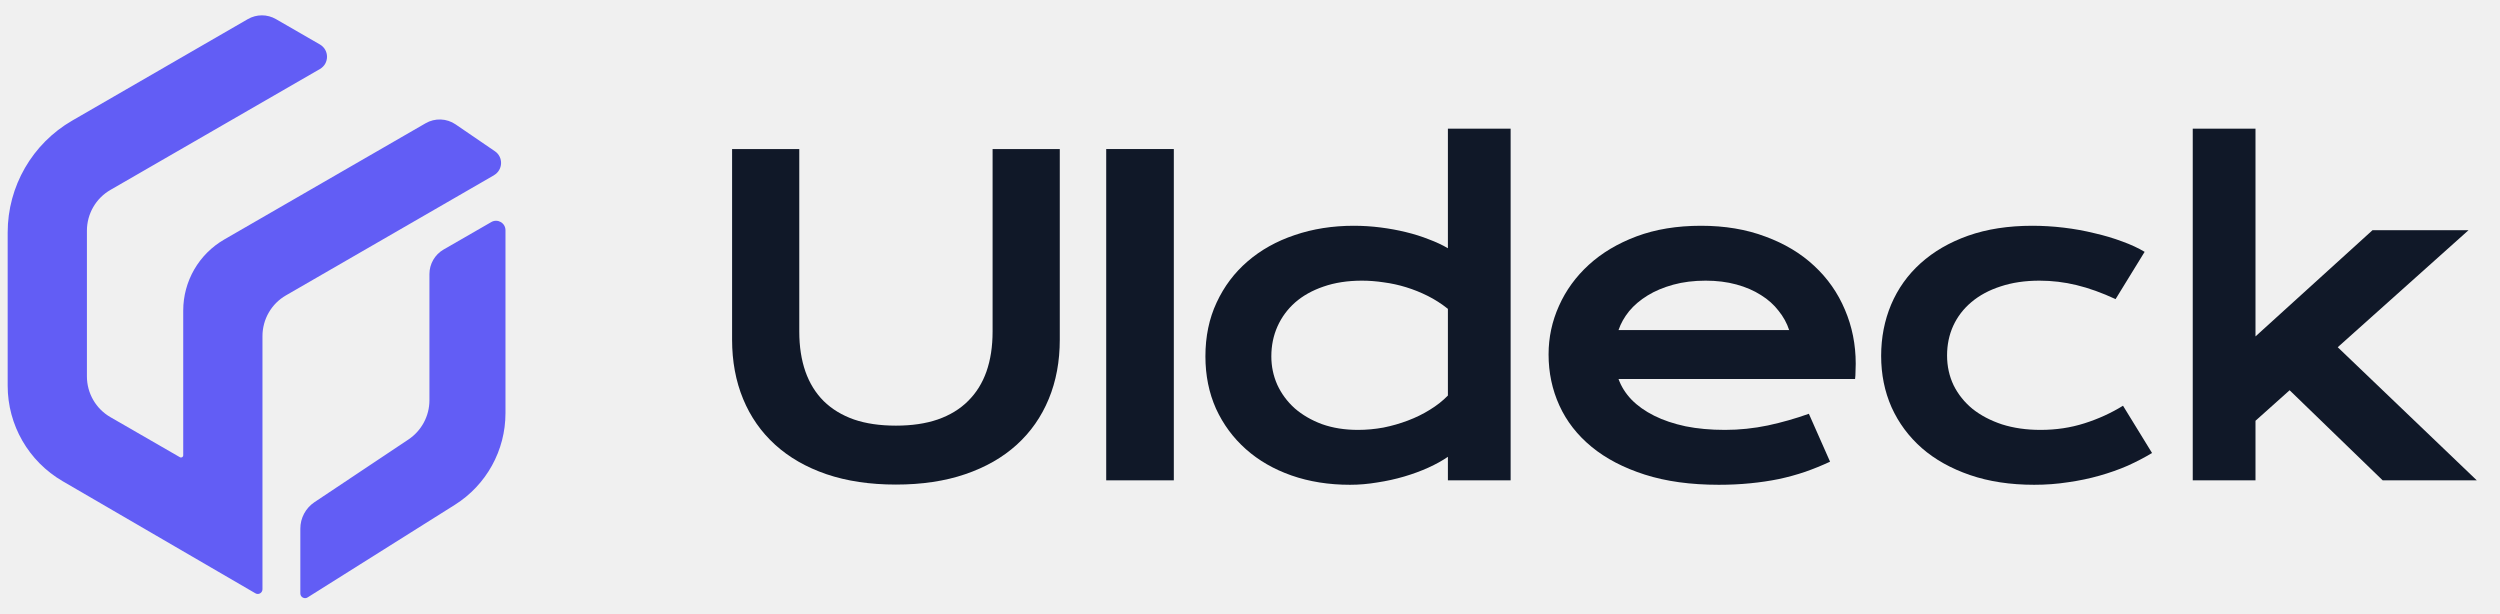
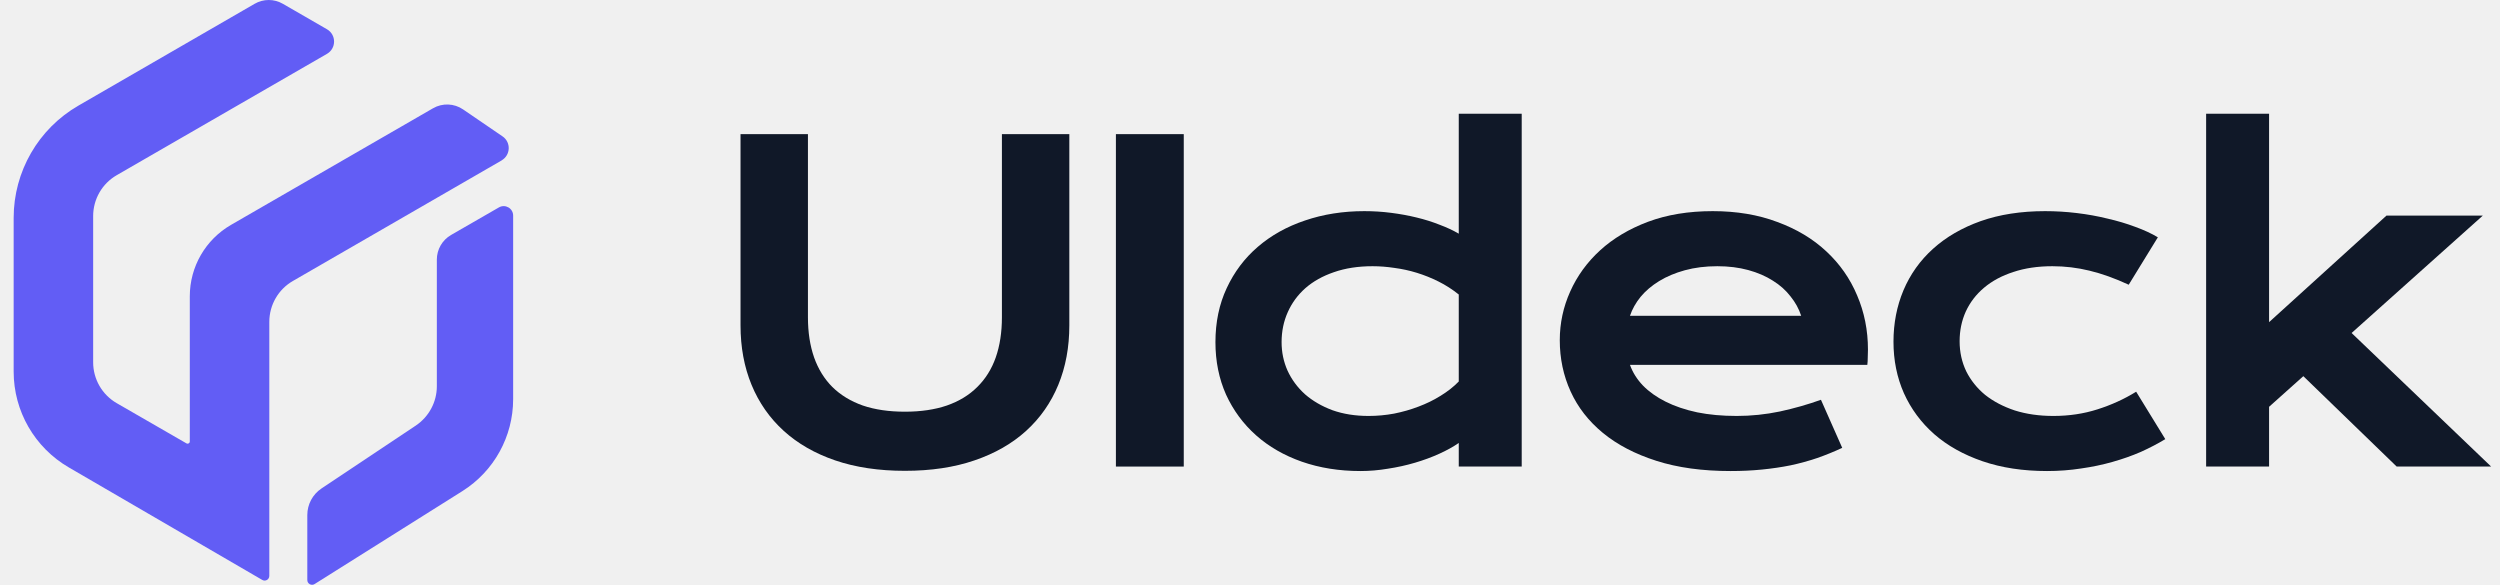
- <svg xmlns="http://www.w3.org/2000/svg" width="163" height="40" viewBox="0 0 163 40" fill="none">
-   <g clip-path="url(#clip0_2001_9531)">
-     <path d="M32.957 14.998V26.941C32.957 29.368 31.71 31.623 29.658 32.913L20.055 38.952C19.853 39.081 19.582 38.934 19.582 38.694V34.467C19.582 33.773 19.927 33.128 20.504 32.741L26.629 28.655C27.483 28.084 27.999 27.125 27.999 26.099V17.867C27.999 17.209 28.35 16.601 28.921 16.27L32.036 14.476C32.447 14.242 32.957 14.537 32.957 15.01V14.998Z" fill="#625DF5" />
-     <path d="M32.214 11.423L18.649 19.256C17.696 19.803 17.113 20.817 17.113 21.916V38.418C17.113 38.658 16.855 38.806 16.652 38.683L4.082 31.372C1.864 30.081 0.5 27.716 0.5 25.148V15.158C0.5 12.148 2.104 9.365 4.715 7.859L16.154 1.249C16.726 0.917 17.426 0.917 17.997 1.249L20.86 2.901C21.475 3.258 21.475 4.143 20.86 4.499L7.203 12.381C6.251 12.928 5.667 13.942 5.667 15.041V24.54C5.667 25.64 6.251 26.653 7.203 27.2L11.731 29.811C11.829 29.866 11.946 29.799 11.946 29.688V20.251C11.946 18.335 12.966 16.571 14.624 15.613L27.747 8.038C28.362 7.681 29.124 7.712 29.707 8.111L32.269 9.862C32.828 10.243 32.798 11.079 32.208 11.423H32.214Z" fill="#625DF5" />
-     <path d="M47.732 9.717H52.113V21.616C52.113 22.593 52.247 23.463 52.514 24.228C52.781 24.983 53.177 25.624 53.702 26.149C54.237 26.674 54.895 27.075 55.679 27.351C56.462 27.619 57.374 27.752 58.415 27.752C59.447 27.752 60.355 27.619 61.138 27.351C61.93 27.075 62.589 26.674 63.114 26.149C63.648 25.624 64.049 24.983 64.316 24.228C64.584 23.463 64.717 22.593 64.717 21.616V9.717H69.098V22.141C69.098 23.56 68.859 24.85 68.379 26.011C67.9 27.172 67.205 28.167 66.293 28.996C65.38 29.825 64.261 30.465 62.934 30.917C61.617 31.368 60.11 31.594 58.415 31.594C56.72 31.594 55.209 31.368 53.882 30.917C52.565 30.465 51.45 29.825 50.538 28.996C49.626 28.167 48.93 27.172 48.451 26.011C47.972 24.85 47.732 23.56 47.732 22.141V9.717Z" fill="#101828" />
-     <path d="M72.125 9.717H76.533V31.318H72.125V9.717Z" fill="#101828" />
-     <path d="M78.593 23.233C78.593 21.934 78.837 20.764 79.325 19.723C79.813 18.672 80.486 17.779 81.343 17.042C82.209 16.295 83.231 15.724 84.411 15.328C85.599 14.922 86.885 14.72 88.267 14.72C88.856 14.72 89.437 14.757 90.008 14.83C90.588 14.904 91.141 15.005 91.666 15.134C92.201 15.263 92.698 15.42 93.159 15.604C93.629 15.779 94.043 15.973 94.403 16.185V8.39H98.493V31.318H94.403V29.784C94.043 30.032 93.62 30.267 93.131 30.489C92.643 30.71 92.118 30.903 91.556 31.069C90.994 31.235 90.409 31.364 89.801 31.456C89.202 31.557 88.608 31.608 88.018 31.608C86.636 31.608 85.364 31.405 84.204 31C83.052 30.595 82.061 30.023 81.232 29.286C80.403 28.549 79.753 27.669 79.284 26.647C78.823 25.615 78.593 24.477 78.593 23.233ZM82.891 23.233C82.891 23.887 83.02 24.504 83.278 25.085C83.545 25.665 83.922 26.177 84.411 26.619C84.908 27.052 85.503 27.398 86.194 27.655C86.894 27.904 87.677 28.029 88.543 28.029C89.096 28.029 89.649 27.978 90.201 27.877C90.754 27.766 91.284 27.614 91.791 27.421C92.307 27.227 92.786 26.992 93.228 26.716C93.68 26.439 94.071 26.131 94.403 25.79V20.137C93.988 19.806 93.55 19.525 93.09 19.294C92.629 19.064 92.159 18.875 91.68 18.728C91.201 18.58 90.717 18.474 90.229 18.41C89.741 18.336 89.266 18.299 88.806 18.299C87.866 18.299 87.027 18.428 86.29 18.686C85.562 18.935 84.945 19.28 84.438 19.723C83.941 20.165 83.558 20.686 83.291 21.284C83.024 21.883 82.891 22.533 82.891 23.233Z" fill="#101828" />
-     <path d="M100.967 23.109C100.967 22.003 101.193 20.948 101.645 19.944C102.096 18.93 102.746 18.037 103.593 17.263C104.441 16.489 105.477 15.871 106.703 15.411C107.937 14.95 109.338 14.72 110.904 14.72C112.461 14.72 113.862 14.955 115.105 15.425C116.358 15.885 117.418 16.521 118.284 17.332C119.159 18.143 119.827 19.096 120.288 20.192C120.758 21.289 120.993 22.464 120.993 23.717C120.993 23.873 120.988 24.044 120.979 24.228C120.979 24.403 120.97 24.564 120.951 24.712H105.528C105.703 25.2 105.984 25.647 106.371 26.052C106.767 26.458 107.26 26.808 107.85 27.103C108.439 27.398 109.121 27.628 109.895 27.794C110.669 27.95 111.526 28.029 112.466 28.029C113.405 28.029 114.341 27.932 115.271 27.738C116.202 27.536 117.091 27.282 117.938 26.978L119.32 30.102C118.786 30.35 118.243 30.572 117.69 30.765C117.146 30.949 116.575 31.106 115.976 31.235C115.386 31.355 114.764 31.447 114.11 31.511C113.465 31.576 112.784 31.608 112.065 31.608C110.231 31.608 108.624 31.387 107.242 30.945C105.86 30.502 104.703 29.899 103.773 29.134C102.842 28.369 102.142 27.471 101.672 26.439C101.202 25.407 100.967 24.297 100.967 23.109ZM116.653 21.519C116.506 21.068 116.275 20.649 115.962 20.262C115.658 19.866 115.276 19.525 114.815 19.239C114.354 18.944 113.82 18.714 113.212 18.548C112.604 18.382 111.936 18.299 111.208 18.299C110.434 18.299 109.729 18.387 109.094 18.562C108.458 18.737 107.9 18.972 107.421 19.267C106.942 19.561 106.541 19.902 106.219 20.289C105.906 20.676 105.675 21.086 105.528 21.519H116.653Z" fill="#101828" />
-     <path d="M122.651 23.205C122.651 22.008 122.868 20.893 123.301 19.861C123.743 18.82 124.383 17.921 125.222 17.166C126.069 16.401 127.101 15.802 128.317 15.369C129.543 14.936 130.939 14.72 132.505 14.72C133.187 14.72 133.873 14.761 134.564 14.844C135.255 14.927 135.918 15.047 136.554 15.204C137.199 15.351 137.803 15.53 138.365 15.742C138.927 15.945 139.415 16.171 139.83 16.42L137.936 19.502C137.043 19.087 136.195 18.783 135.393 18.589C134.601 18.396 133.795 18.299 132.975 18.299C132.035 18.299 131.192 18.424 130.446 18.672C129.699 18.912 129.064 19.253 128.539 19.695C128.023 20.128 127.626 20.644 127.35 21.243C127.083 21.832 126.949 22.477 126.949 23.178C126.949 23.878 127.092 24.527 127.378 25.126C127.672 25.716 128.082 26.227 128.608 26.66C129.142 27.084 129.782 27.421 130.529 27.669C131.284 27.909 132.123 28.029 133.044 28.029C134.057 28.029 135.011 27.886 135.905 27.6C136.808 27.314 137.646 26.932 138.42 26.453L140.313 29.535C139.825 29.83 139.295 30.106 138.724 30.364C138.153 30.613 137.54 30.829 136.886 31.014C136.241 31.198 135.559 31.341 134.841 31.442C134.131 31.553 133.394 31.608 132.629 31.608C131.072 31.608 129.676 31.396 128.442 30.972C127.207 30.548 126.161 29.963 125.305 29.217C124.448 28.462 123.789 27.573 123.328 26.55C122.877 25.527 122.651 24.412 122.651 23.205Z" fill="#101828" />
-     <path d="M142.967 8.39H147.058V21.934L154.686 15.01H160.947L152.42 22.639L161.486 31.318H155.35L149.283 25.444L147.058 27.434V31.318H142.967V8.39Z" fill="#101828" />
-   </g>
-   <defs>
-     <clipPath id="clip0_2001_9531">
-       <rect width="162" height="40" fill="white" transform="translate(0.5)" />
-     </clipPath>
-   </defs>
+ <svg xmlns="http://www.w3.org/2000/svg" width="171" height="40" viewBox="0 0 171 40" fill="none">
+   <path d="M35.099 14.735V27.306C35.099 29.861 33.786 32.234 31.626 33.593L21.518 39.95C21.305 40.086 21.02 39.93 21.02 39.678V35.229C21.02 34.498 21.383 33.819 21.99 33.411L28.438 29.111C29.337 28.509 29.88 27.5 29.88 26.421V17.755C29.88 17.063 30.249 16.422 30.85 16.073L34.129 14.185C34.562 13.939 35.099 14.249 35.099 14.747V14.735Z" fill="#625DF5" />
+   <path d="M34.317 10.971L20.037 19.217C19.035 19.793 18.421 20.86 18.421 22.017V39.388C18.421 39.64 18.149 39.795 17.936 39.666L4.704 31.97C2.369 30.612 0.934 28.122 0.934 25.419V14.903C0.934 11.735 2.622 8.805 5.37 7.221L17.412 0.262C18.013 -0.087 18.75 -0.087 19.352 0.262L22.366 2.002C23.012 2.377 23.012 3.308 22.366 3.683L7.989 11.98C6.987 12.556 6.372 13.623 6.372 14.78V24.779C6.372 25.936 6.987 27.003 7.989 27.579L12.755 30.327C12.859 30.386 12.982 30.314 12.982 30.198V20.265C12.982 18.247 14.055 16.391 15.801 15.382L29.615 7.408C30.262 7.033 31.064 7.065 31.678 7.486L34.375 9.329C34.963 9.73 34.931 10.609 34.31 10.971H34.317Z" fill="#625DF5" />
+   <path d="M50.652 9.175H55.263V21.701C55.263 22.729 55.404 23.645 55.685 24.45C55.967 25.246 56.384 25.92 56.936 26.473C57.499 27.025 58.192 27.447 59.017 27.738C59.841 28.019 60.801 28.16 61.897 28.16C62.983 28.16 63.939 28.019 64.763 27.738C65.597 27.447 66.29 27.025 66.843 26.473C67.406 25.92 67.828 25.246 68.109 24.45C68.39 23.645 68.531 22.729 68.531 21.701V9.175H73.142V22.254C73.142 23.747 72.89 25.105 72.386 26.327C71.882 27.549 71.149 28.596 70.189 29.469C69.229 30.342 68.051 31.016 66.654 31.491C65.267 31.967 63.682 32.204 61.897 32.204C60.113 32.204 58.522 31.967 57.126 31.491C55.739 31.016 54.565 30.342 53.605 29.469C52.645 28.596 51.913 27.549 51.408 26.327C50.904 25.105 50.652 23.747 50.652 22.254V9.175Z" fill="#101828" />
+   <path d="M76.328 9.175H80.969V31.913H76.328V9.175Z" fill="#101828" />
+   <path d="M83.136 23.403C83.136 22.035 83.394 20.804 83.907 19.708C84.421 18.602 85.129 17.662 86.031 16.886C86.943 16.1 88.02 15.499 89.261 15.082C90.512 14.655 91.865 14.442 93.32 14.442C93.941 14.442 94.552 14.48 95.153 14.558C95.764 14.636 96.346 14.742 96.898 14.878C97.461 15.014 97.985 15.179 98.47 15.373C98.964 15.557 99.401 15.761 99.779 15.984V7.779H104.085V31.913H99.779V30.299C99.401 30.56 98.954 30.808 98.441 31.04C97.927 31.273 97.374 31.477 96.782 31.651C96.191 31.826 95.575 31.962 94.934 32.059C94.304 32.165 93.679 32.219 93.058 32.219C91.603 32.219 90.265 32.005 89.043 31.579C87.831 31.152 86.788 30.551 85.915 29.775C85.042 28.999 84.359 28.073 83.864 26.996C83.379 25.91 83.136 24.712 83.136 23.403ZM87.661 23.403C87.661 24.091 87.796 24.741 88.068 25.352C88.349 25.963 88.747 26.502 89.261 26.967C89.785 27.423 90.41 27.787 91.138 28.058C91.875 28.32 92.699 28.451 93.611 28.451C94.193 28.451 94.775 28.398 95.356 28.291C95.938 28.174 96.496 28.015 97.029 27.811C97.573 27.607 98.077 27.36 98.542 27.069C99.017 26.778 99.43 26.453 99.779 26.094V20.144C99.342 19.795 98.882 19.499 98.397 19.257C97.912 19.014 97.417 18.816 96.913 18.66C96.409 18.505 95.9 18.394 95.385 18.326C94.871 18.248 94.372 18.209 93.887 18.209C92.898 18.209 92.015 18.345 91.24 18.617C90.473 18.879 89.823 19.242 89.29 19.708C88.766 20.173 88.364 20.721 88.083 21.352C87.801 21.982 87.661 22.666 87.661 23.403Z" fill="#101828" />
+   <path d="M106.689 23.272C106.689 22.108 106.927 20.998 107.402 19.941C107.877 18.874 108.561 17.933 109.453 17.118C110.345 16.304 111.436 15.654 112.726 15.169C114.026 14.684 115.5 14.442 117.149 14.442C118.788 14.442 120.262 14.689 121.571 15.184C122.89 15.668 124.005 16.338 124.917 17.191C125.838 18.045 126.541 19.048 127.026 20.203C127.521 21.357 127.768 22.593 127.768 23.912C127.768 24.077 127.763 24.256 127.754 24.45C127.754 24.635 127.744 24.804 127.725 24.959H111.49C111.674 25.474 111.97 25.944 112.377 26.371C112.794 26.797 113.313 27.166 113.934 27.476C114.554 27.787 115.272 28.029 116.087 28.204C116.901 28.369 117.803 28.451 118.792 28.451C119.782 28.451 120.766 28.349 121.746 28.145C122.725 27.932 123.661 27.665 124.553 27.345L126.008 30.633C125.446 30.895 124.873 31.128 124.291 31.331C123.719 31.525 123.118 31.69 122.488 31.826C121.867 31.952 121.212 32.049 120.524 32.117C119.845 32.185 119.127 32.219 118.371 32.219C116.441 32.219 114.748 31.986 113.294 31.52C111.839 31.055 110.622 30.42 109.642 29.615C108.663 28.81 107.925 27.864 107.431 26.778C106.936 25.692 106.689 24.523 106.689 23.272ZM123.2 21.599C123.045 21.124 122.803 20.683 122.473 20.275C122.153 19.858 121.75 19.499 121.266 19.199C120.781 18.888 120.218 18.646 119.578 18.471C118.938 18.297 118.235 18.209 117.469 18.209C116.654 18.209 115.912 18.302 115.243 18.486C114.574 18.67 113.987 18.917 113.483 19.228C112.978 19.538 112.556 19.897 112.217 20.304C111.887 20.712 111.645 21.143 111.49 21.599H123.2Z" fill="#101828" />
+   <path d="M129.514 23.374C129.514 22.113 129.742 20.94 130.198 19.853C130.663 18.757 131.337 17.812 132.22 17.017C133.112 16.212 134.198 15.581 135.478 15.125C136.768 14.67 138.238 14.442 139.886 14.442C140.604 14.442 141.327 14.485 142.054 14.573C142.781 14.66 143.48 14.786 144.149 14.951C144.828 15.106 145.463 15.295 146.055 15.518C146.646 15.732 147.16 15.969 147.597 16.231L145.604 19.475C144.663 19.039 143.771 18.719 142.927 18.515C142.093 18.311 141.244 18.209 140.381 18.209C139.392 18.209 138.504 18.34 137.719 18.602C136.933 18.854 136.264 19.213 135.711 19.679C135.168 20.135 134.751 20.678 134.46 21.308C134.179 21.929 134.038 22.608 134.038 23.345C134.038 24.082 134.189 24.766 134.489 25.396C134.8 26.017 135.231 26.555 135.784 27.011C136.346 27.457 137.021 27.811 137.806 28.073C138.601 28.325 139.484 28.451 140.454 28.451C141.521 28.451 142.524 28.301 143.465 28C144.416 27.699 145.298 27.297 146.113 26.793L148.106 30.037C147.592 30.347 147.034 30.638 146.433 30.91C145.831 31.171 145.187 31.399 144.498 31.593C143.819 31.787 143.101 31.938 142.345 32.044C141.598 32.16 140.822 32.219 140.017 32.219C138.378 32.219 136.909 31.996 135.609 31.55C134.31 31.103 133.209 30.488 132.307 29.702C131.405 28.907 130.712 27.971 130.227 26.894C129.752 25.818 129.514 24.644 129.514 23.374Z" fill="#101828" />
+   <path d="M150.899 7.779H155.205V22.035L163.235 14.747H169.825L160.849 22.777L170.393 31.913H163.933L157.547 25.73L155.205 27.825V31.913H150.899V7.779Z" fill="#101828" />
</svg>
